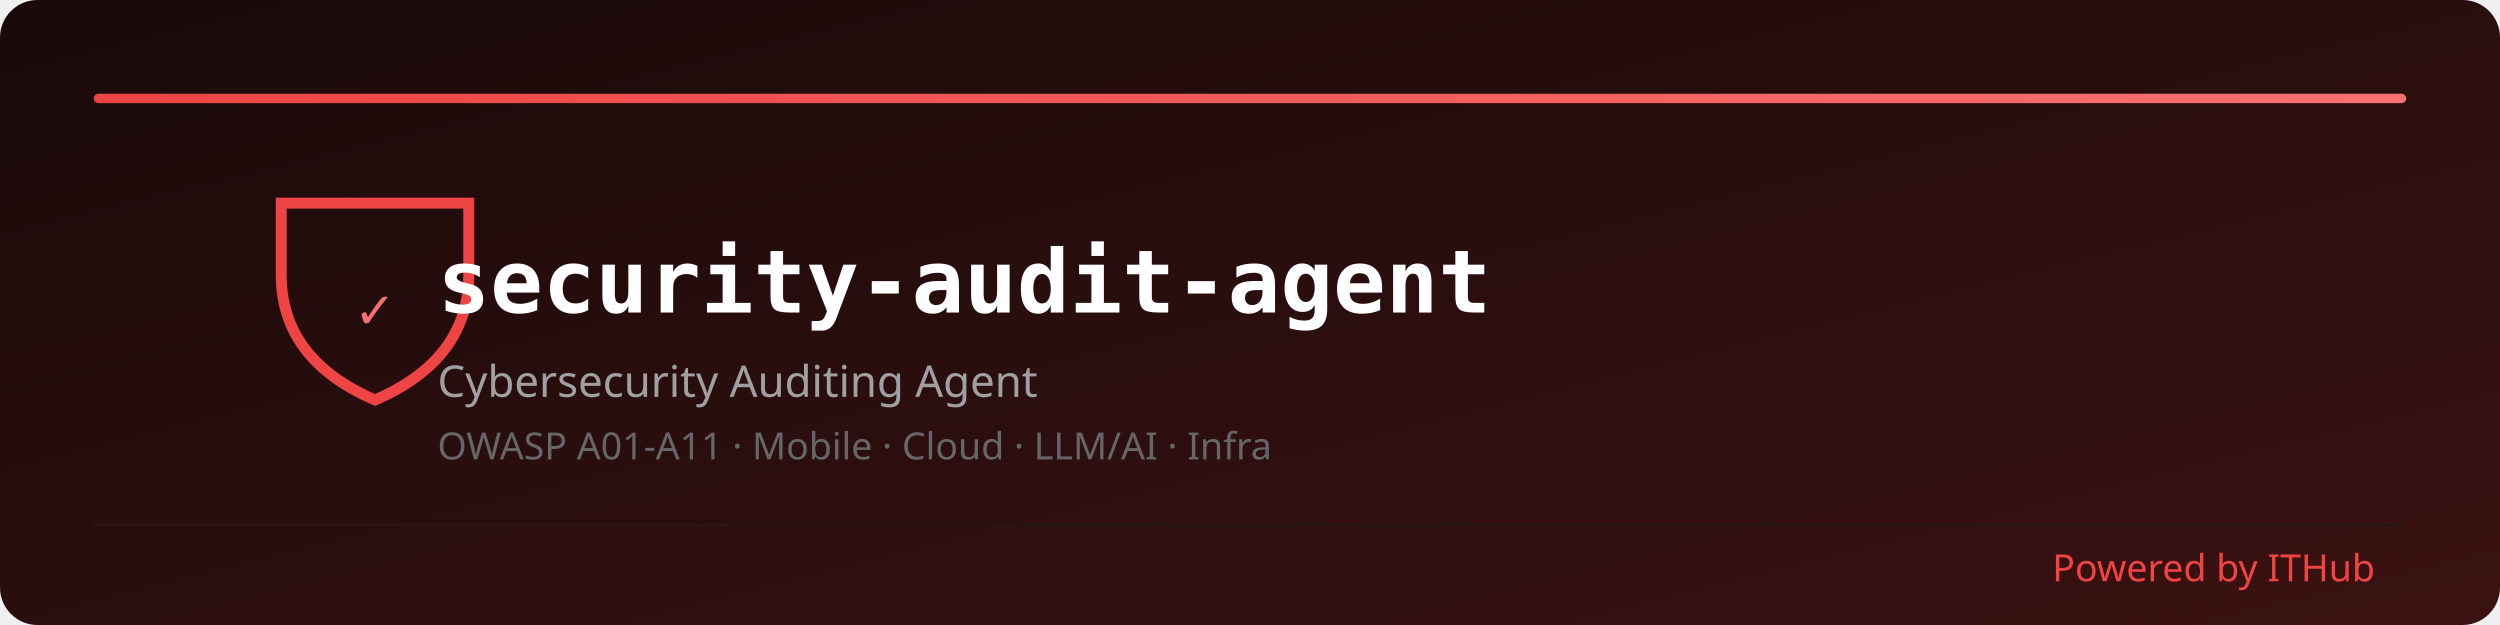
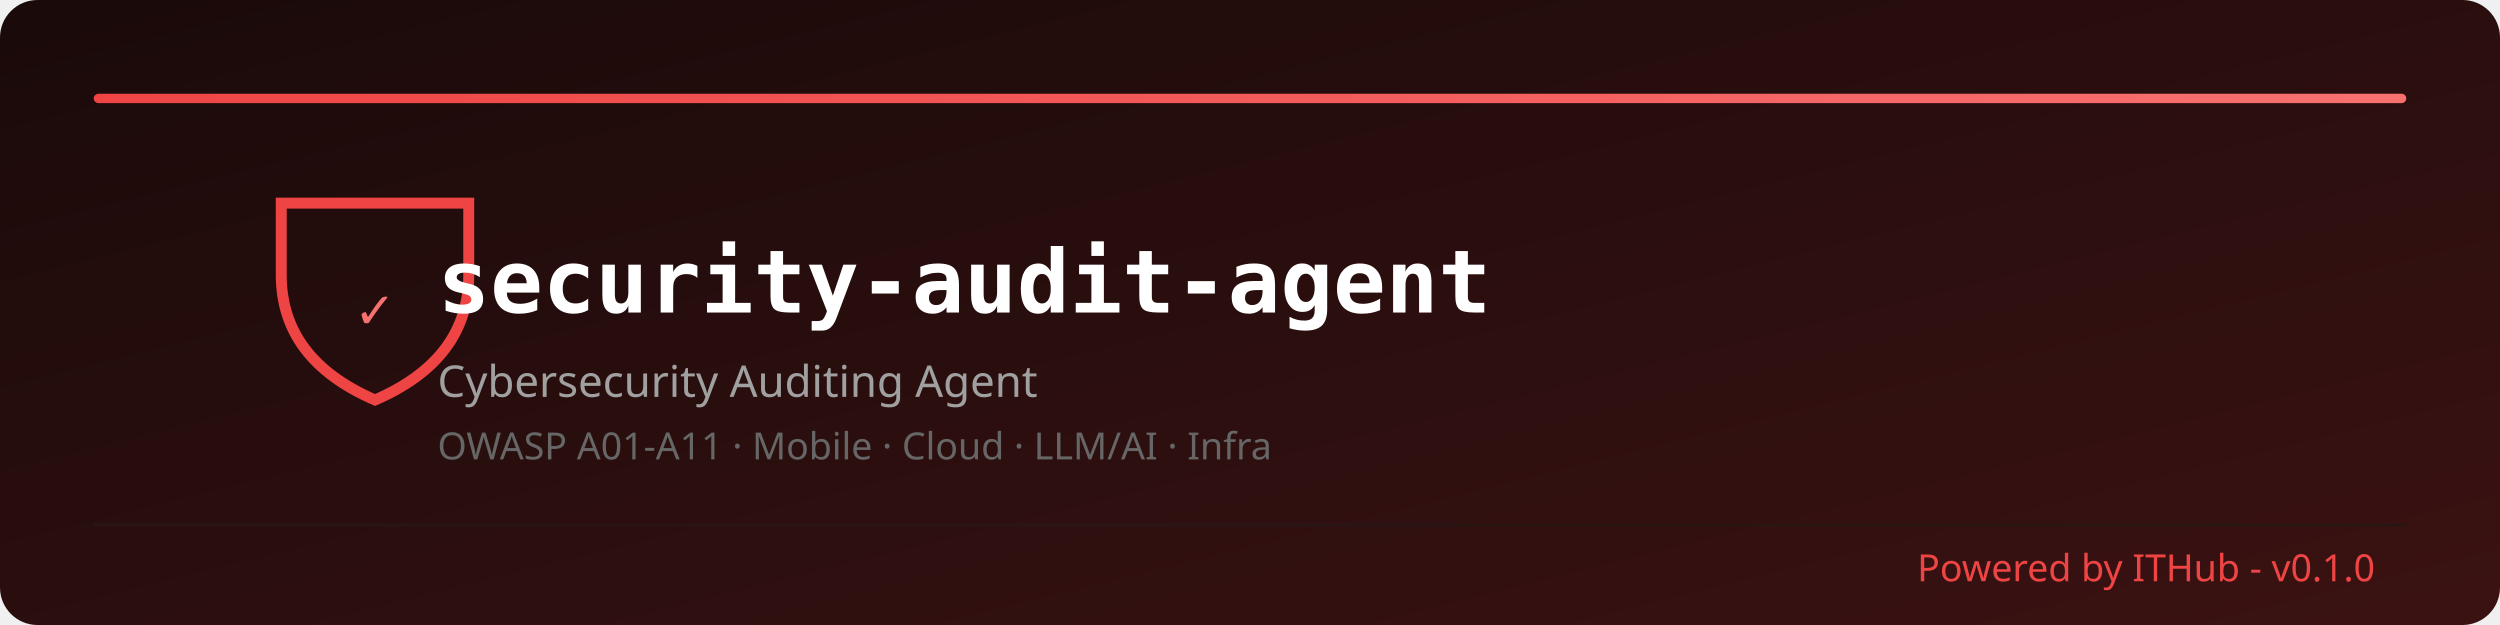
<svg xmlns="http://www.w3.org/2000/svg" width="800" height="200" viewBox="0 0 800 200">
  <defs>
    <linearGradient id="bg" x1="0%" y1="0%" x2="100%" y2="100%">
      <stop offset="0%" style="stop-color:#1a0a0a" />
      <stop offset="100%" style="stop-color:#3b1212" />
    </linearGradient>
    <linearGradient id="accent" x1="0%" y1="0%" x2="100%" y2="0%">
      <stop offset="0%" style="stop-color:#ef4444" />
      <stop offset="100%" style="stop-color:#f87171" />
    </linearGradient>
  </defs>
  <rect width="800" height="200" rx="12" fill="url(#bg)" />
  <rect x="30" y="30" width="740" height="3" rx="1.5" fill="url(#accent)" />
  <path d="M90 65 L90 88 Q90 115 120 128 Q150 115 150 88 L150 65 Z" fill="none" stroke="#ef4444" stroke-width="3.5" />
  <text x="120" y="105" font-family="sans-serif" font-size="16" fill="#f87171" text-anchor="middle">✓</text>
  <text x="140" y="100" font-family="monospace" font-size="28" font-weight="bold" fill="#ffffff">security-audit-agent</text>
  <text x="140" y="127" font-family="sans-serif" font-size="14" fill="#a0a0a0">Cybersecurity Auditing Agent</text>
  <text x="140" y="147" font-family="sans-serif" font-size="12" fill="#666666">OWASP A01-A11 · Mobile · Cloud · LLM/AI · Infra</text>
  <line x1="30" y1="168" x2="770" y2="168" stroke="#2a1515" stroke-width="1" />
-   <text x="760" y="186" font-family="sans-serif" font-size="12" fill="#ef4444" text-anchor="end">Powered by ITHub</text>
+   <text x="760" y="186" font-family="sans-serif" font-size="12" fill="#ef4444" text-anchor="end">Powered by ITHub - v0.1.0</text>
</svg>
